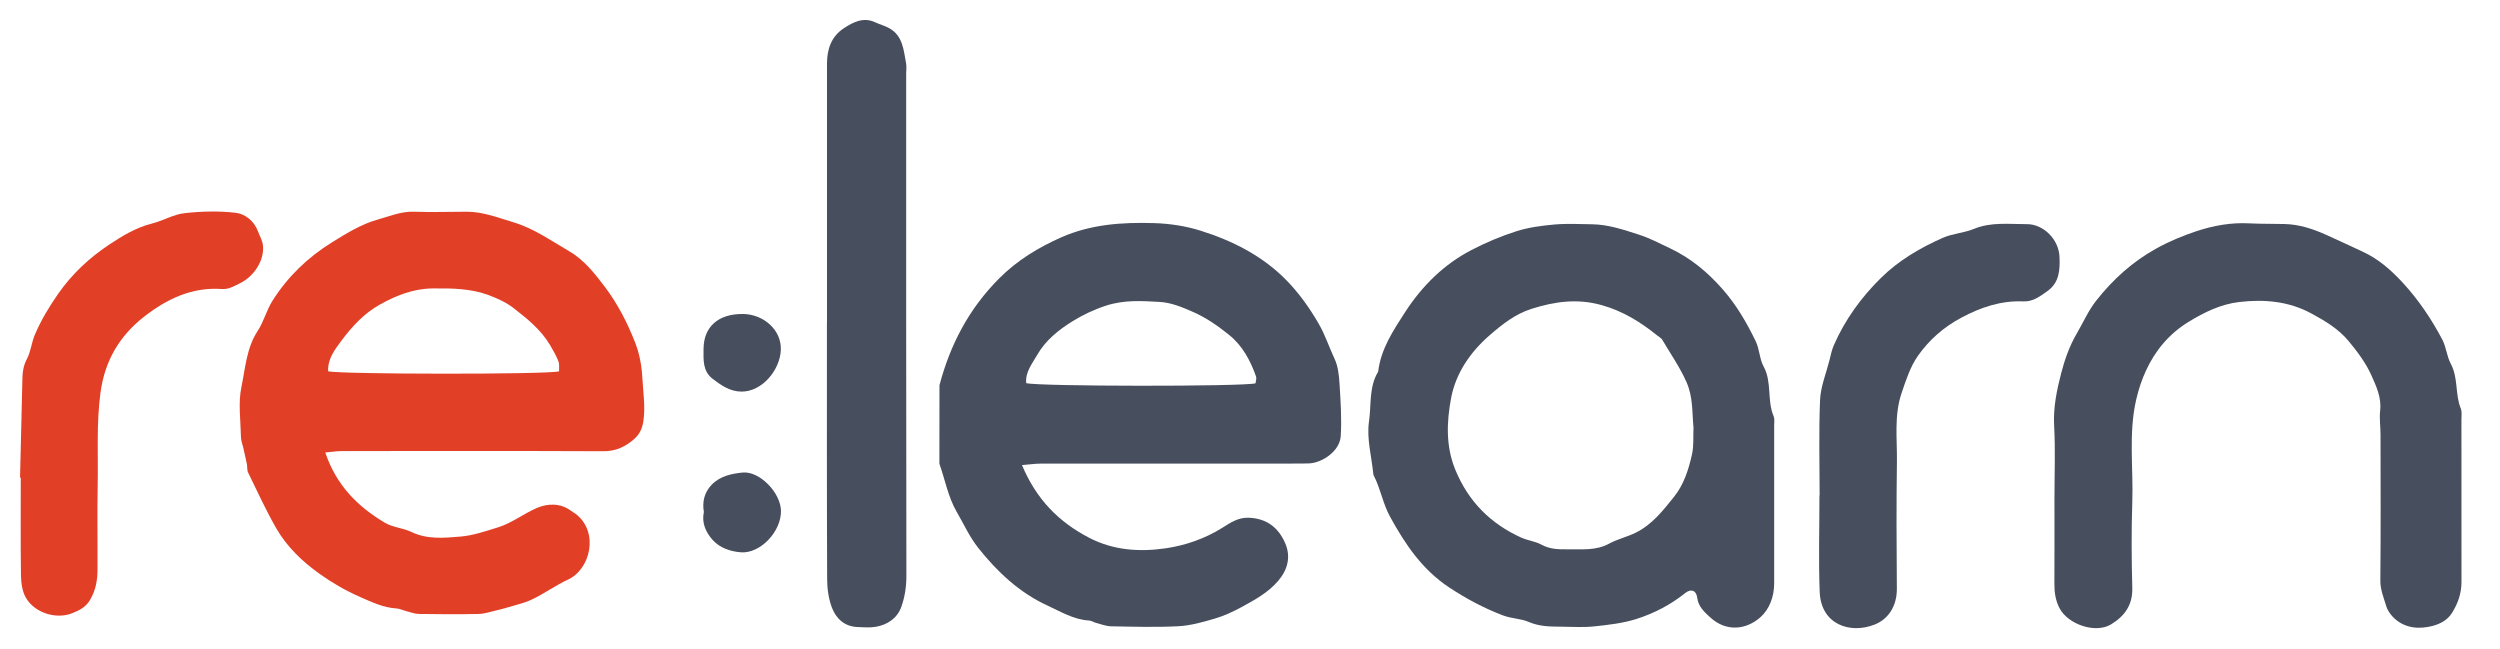
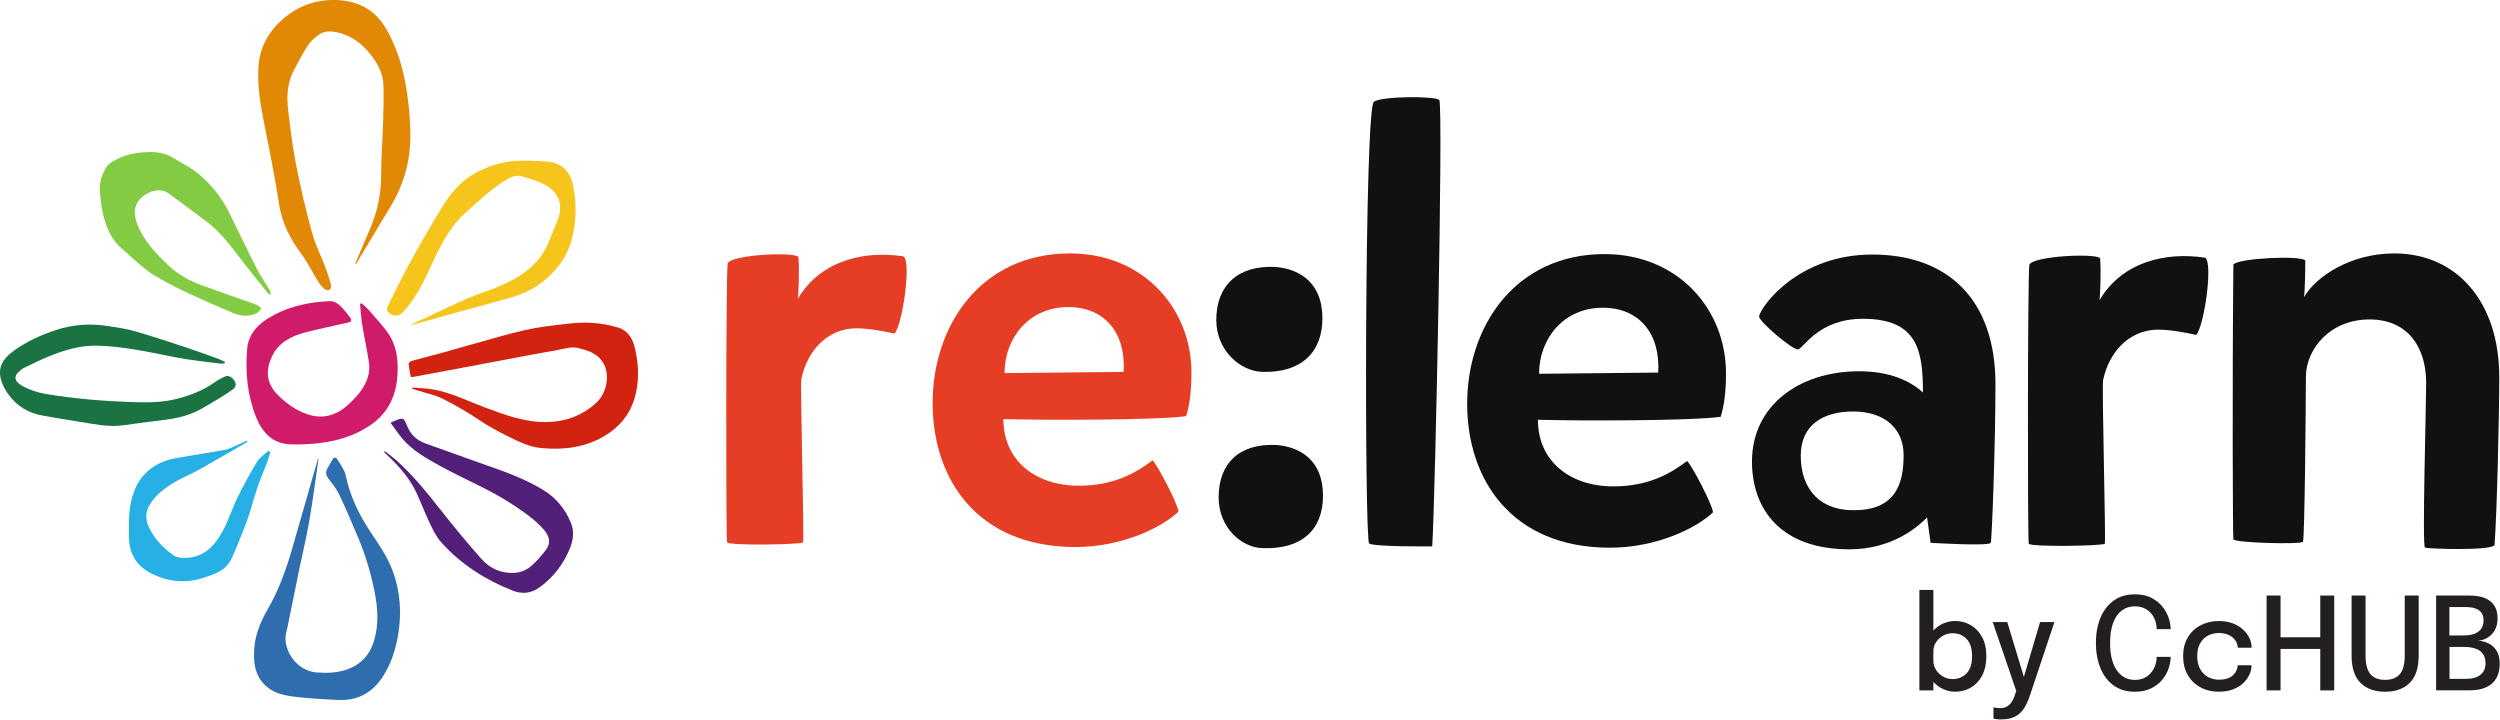
- <svg xmlns="http://www.w3.org/2000/svg" width="108" height="28" viewBox="0 0 108 28" fill="none">
-   <path d="M14.051 19.544C14.532 20.978 15.468 21.899 16.643 22.591C16.979 22.787 17.413 22.808 17.769 22.979C18.459 23.313 19.186 23.239 19.893 23.18C20.439 23.134 20.977 22.947 21.507 22.784C22.119 22.596 22.63 22.182 23.208 21.938C23.657 21.749 24.206 21.722 24.665 22.065C24.733 22.118 24.813 22.156 24.882 22.209C25.886 22.996 25.508 24.595 24.532 25.042C24 25.286 23.518 25.641 22.989 25.893C22.635 26.062 22.237 26.144 21.857 26.261C21.725 26.302 21.589 26.336 21.453 26.366C21.198 26.424 20.941 26.516 20.683 26.523C19.821 26.542 18.959 26.535 18.096 26.523C17.91 26.519 17.724 26.444 17.539 26.398C17.403 26.363 17.271 26.294 17.135 26.286C16.566 26.253 16.07 26.015 15.56 25.791C14.939 25.52 14.358 25.183 13.81 24.793C13.061 24.26 12.395 23.624 11.935 22.824C11.488 22.045 11.113 21.222 10.718 20.414C10.667 20.31 10.69 20.171 10.666 20.052C10.618 19.812 10.56 19.576 10.508 19.338C10.472 19.184 10.412 19.031 10.409 18.878C10.396 18.156 10.284 17.41 10.429 16.72C10.6 15.903 10.646 15.034 11.135 14.29C11.397 13.889 11.515 13.397 11.772 12.991C12.429 11.953 13.294 11.117 14.342 10.468C14.973 10.079 15.611 9.681 16.32 9.484C16.83 9.342 17.335 9.125 17.895 9.146C18.651 9.175 19.407 9.146 20.164 9.146C20.873 9.146 21.515 9.405 22.183 9.604C23.069 9.868 23.794 10.396 24.569 10.84C25.22 11.214 25.692 11.81 26.139 12.404C26.69 13.137 27.108 13.954 27.44 14.804C27.627 15.281 27.723 15.813 27.75 16.326C27.782 16.95 27.889 17.576 27.791 18.21C27.742 18.53 27.621 18.772 27.392 18.97C27.017 19.296 26.608 19.494 26.08 19.493C22.312 19.477 18.547 19.483 14.779 19.486C14.559 19.486 14.339 19.523 14.058 19.547L14.051 19.544ZM14.177 16.038C14.583 16.171 23.606 16.185 24.152 16.042C24.146 15.904 24.174 15.74 24.123 15.607C24.029 15.364 23.896 15.136 23.764 14.911C23.369 14.242 22.772 13.764 22.173 13.3C21.865 13.062 21.491 12.892 21.123 12.754C20.342 12.46 19.522 12.452 18.697 12.46C17.863 12.468 17.127 12.76 16.424 13.149C15.731 13.531 15.203 14.108 14.733 14.74C14.443 15.13 14.152 15.516 14.176 16.04L14.177 16.038Z" fill="#E23F27" />
-   <path d="M0.866 20.633C0.9 19.191 0.934 17.747 0.969 16.305C0.975 16.024 1.026 15.767 1.165 15.502C1.331 15.186 1.362 14.801 1.502 14.469C1.77 13.835 2.123 13.249 2.521 12.68C3.12 11.822 3.872 11.129 4.726 10.561C5.296 10.181 5.895 9.823 6.584 9.651C7.052 9.534 7.492 9.263 7.962 9.21C8.692 9.128 9.444 9.108 10.172 9.191C10.578 9.237 10.967 9.529 11.138 9.978C11.216 10.187 11.338 10.392 11.36 10.607C11.426 11.246 10.974 11.942 10.37 12.235C10.118 12.357 9.885 12.508 9.583 12.485C8.289 12.394 7.202 12.918 6.221 13.684C5.156 14.518 4.525 15.59 4.34 16.968C4.161 18.306 4.246 19.638 4.22 20.973C4.196 22.188 4.22 23.404 4.212 24.617C4.211 25.073 4.134 25.502 3.891 25.916C3.703 26.238 3.404 26.379 3.117 26.492C2.408 26.773 1.48 26.463 1.114 25.815C0.961 25.544 0.911 25.183 0.906 24.86C0.886 23.452 0.897 22.043 0.897 20.634H0.863L0.866 20.633Z" fill="#E23F27" />
-   <path d="M44.15 20.092C44.774 21.58 45.742 22.551 47.054 23.233C48.12 23.785 49.25 23.849 50.371 23.685C51.215 23.56 52.05 23.271 52.797 22.805C53.145 22.588 53.482 22.35 53.939 22.366C54.726 22.393 55.239 22.799 55.528 23.485C55.776 24.073 55.617 24.627 55.215 25.096C54.781 25.604 54.196 25.921 53.62 26.234C53.259 26.43 52.877 26.606 52.483 26.722C51.968 26.874 51.437 27.026 50.906 27.053C49.942 27.104 48.971 27.074 48.003 27.056C47.783 27.053 47.564 26.965 47.347 26.907C47.246 26.882 47.152 26.812 47.053 26.807C46.387 26.77 45.827 26.425 45.25 26.16C44.035 25.601 43.073 24.697 42.254 23.661C41.885 23.195 41.633 22.634 41.331 22.115C40.962 21.479 40.834 20.754 40.595 20.071C40.588 20.055 40.582 20.037 40.582 20.02C40.582 18.894 40.582 17.768 40.585 16.642C41.048 14.89 41.85 13.351 43.15 12.041C43.944 11.241 44.862 10.689 45.852 10.251C47.117 9.692 48.471 9.596 49.851 9.638C50.544 9.659 51.223 9.764 51.86 9.964C53.238 10.395 54.532 11.05 55.555 12.088C56.106 12.647 56.572 13.297 56.975 13.998C57.256 14.485 57.42 15.008 57.655 15.505C57.807 15.828 57.845 16.219 57.868 16.585C57.914 17.337 57.968 18.095 57.919 18.846C57.876 19.494 57.117 19.989 56.568 20.018C56.339 20.029 56.109 20.026 55.881 20.026C52.237 20.026 48.592 20.026 44.948 20.029C44.712 20.029 44.474 20.066 44.147 20.092H44.15ZM54.238 16.559C54.247 16.466 54.292 16.353 54.262 16.265C54.016 15.575 53.68 14.938 53.096 14.467C52.614 14.079 52.115 13.729 51.536 13.474C51.071 13.269 50.597 13.073 50.109 13.044C49.333 12.999 48.56 12.948 47.773 13.206C47.252 13.376 46.766 13.61 46.328 13.881C45.739 14.247 45.172 14.695 44.809 15.329C44.589 15.714 44.29 16.067 44.332 16.55C44.766 16.697 53.746 16.704 54.238 16.559Z" fill="#474E5D" />
-   <path d="M76.644 21.777C76.644 22.922 76.647 24.065 76.644 25.21C76.642 25.775 76.442 26.317 76.046 26.668C75.441 27.201 74.58 27.318 73.873 26.663C73.627 26.435 73.367 26.208 73.319 25.819C73.28 25.499 73.046 25.422 72.798 25.622C72.172 26.125 71.463 26.492 70.712 26.734C70.122 26.924 69.484 26.995 68.863 27.061C68.376 27.112 67.878 27.074 67.386 27.072C66.929 27.07 66.484 27.058 66.043 26.868C65.698 26.719 65.305 26.727 64.936 26.588C64.104 26.274 63.336 25.86 62.598 25.373C61.439 24.606 60.701 23.511 60.046 22.313C59.733 21.741 59.641 21.106 59.344 20.541C59.336 20.525 59.331 20.507 59.329 20.489C59.253 19.724 59.032 18.939 59.141 18.203C59.246 17.492 59.131 16.717 59.537 16.056C59.652 15.074 60.195 14.266 60.704 13.479C61.425 12.366 62.364 11.427 63.556 10.807C64.181 10.481 64.84 10.203 65.51 9.989C66.033 9.822 66.597 9.748 67.148 9.699C67.689 9.651 68.239 9.681 68.783 9.689C69.488 9.699 70.142 9.926 70.805 10.138C71.273 10.288 71.693 10.513 72.13 10.719C73.039 11.147 73.78 11.764 74.437 12.517C75.024 13.191 75.465 13.951 75.848 14.745C76.011 15.082 76.01 15.504 76.187 15.829C76.557 16.51 76.329 17.292 76.62 17.979C76.671 18.1 76.642 18.257 76.644 18.397C76.644 19.525 76.644 20.651 76.644 21.778V21.777ZM73.159 18.473C73.095 17.811 73.145 17.163 72.859 16.513C72.57 15.855 72.164 15.283 71.808 14.675C71.768 14.606 71.68 14.563 71.613 14.509C70.883 13.921 70.123 13.441 69.184 13.179C68.121 12.882 67.135 13.033 66.153 13.345C65.466 13.562 64.888 14.015 64.341 14.493C63.504 15.223 62.886 16.138 62.688 17.195C62.498 18.207 62.447 19.271 62.873 20.301C63.438 21.67 64.39 22.621 65.716 23.224C65.997 23.351 66.326 23.383 66.592 23.53C66.955 23.728 67.332 23.736 67.716 23.73C68.327 23.72 68.941 23.8 69.521 23.482C69.88 23.286 70.297 23.195 70.665 23.011C71.366 22.665 71.84 22.061 72.316 21.465C72.75 20.924 72.948 20.279 73.095 19.625C73.178 19.253 73.141 18.854 73.159 18.471V18.473Z" fill="#474E5D" />
-   <path d="M88.753 21.518C88.753 20.48 88.796 19.438 88.739 18.402C88.694 17.613 88.854 16.855 89.042 16.125C89.193 15.545 89.397 14.953 89.72 14.402C89.997 13.929 90.219 13.413 90.563 12.979C91.283 12.068 92.123 11.305 93.153 10.735C93.718 10.422 94.308 10.179 94.906 9.981C95.633 9.742 96.393 9.606 97.174 9.649C97.684 9.676 98.195 9.663 98.706 9.678C99.322 9.695 99.9 9.882 100.458 10.13C100.994 10.368 101.523 10.623 102.056 10.867C102.748 11.182 103.303 11.674 103.81 12.225C104.49 12.966 105.049 13.795 105.514 14.684C105.68 15.004 105.702 15.398 105.873 15.713C106.203 16.323 106.053 17.027 106.306 17.648C106.362 17.787 106.334 17.961 106.334 18.119C106.334 20.46 106.334 22.802 106.336 25.144C106.336 25.631 106.186 26.061 105.929 26.475C105.726 26.8 105.4 26.957 105.094 27.038C104.528 27.187 103.937 27.153 103.461 26.737C103.299 26.593 103.147 26.39 103.086 26.186C102.979 25.823 102.826 25.477 102.831 25.071C102.851 22.976 102.842 20.881 102.839 18.785C102.839 18.434 102.784 18.078 102.823 17.731C102.885 17.174 102.653 16.685 102.449 16.224C102.208 15.682 101.836 15.187 101.454 14.727C101.021 14.208 100.442 13.86 99.844 13.538C98.862 13.008 97.81 12.923 96.743 13.046C95.949 13.137 95.229 13.485 94.542 13.907C93.702 14.422 93.1 15.151 92.701 16.021C92.527 16.401 92.388 16.816 92.287 17.247C91.944 18.731 92.166 20.221 92.115 21.706C92.073 22.937 92.083 24.172 92.115 25.403C92.134 26.142 91.778 26.62 91.197 26.973C90.523 27.383 89.335 26.973 88.971 26.272C88.792 25.925 88.749 25.587 88.75 25.218C88.757 23.985 88.752 22.754 88.752 21.521L88.753 21.518Z" fill="#474E5D" />
-   <path d="M35.726 13.94C35.726 10.21 35.726 6.479 35.726 2.747C35.726 2.123 35.915 1.572 36.451 1.222C36.857 0.957 37.296 0.722 37.812 0.965C38.013 1.059 38.235 1.115 38.427 1.225C39.003 1.553 39.033 2.156 39.14 2.714C39.171 2.867 39.147 3.03 39.147 3.188C39.147 10.421 39.144 17.653 39.156 24.886C39.156 25.354 39.086 25.804 38.934 26.224C38.76 26.705 38.342 26.991 37.833 27.078C37.575 27.122 37.306 27.098 37.042 27.088C36.489 27.066 36.124 26.729 35.943 26.261C35.796 25.879 35.734 25.442 35.733 25.028C35.717 21.333 35.723 17.637 35.723 13.942L35.726 13.94Z" fill="#474E5D" />
-   <path d="M78.608 21.398C78.608 20.024 78.568 18.648 78.627 17.278C78.652 16.703 78.887 16.136 79.032 15.566C79.088 15.345 79.131 15.119 79.222 14.913C79.705 13.811 80.396 12.856 81.252 12.011C82.025 11.248 82.945 10.711 83.924 10.277C84.347 10.088 84.842 10.067 85.27 9.89C86.019 9.58 86.792 9.687 87.557 9.683C88.282 9.678 88.935 10.348 88.969 11.077C88.996 11.652 88.969 12.214 88.438 12.583C88.13 12.797 87.832 13.038 87.412 13.02C86.45 12.98 85.585 13.268 84.735 13.721C83.969 14.13 83.346 14.675 82.86 15.364C82.525 15.84 82.344 16.406 82.153 16.966C81.817 17.953 81.961 18.95 81.947 19.943C81.92 21.775 81.931 23.607 81.944 25.438C81.948 26.168 81.587 26.743 80.985 26.981C79.917 27.404 78.663 26.973 78.611 25.572C78.558 24.183 78.6 22.79 78.6 21.398H78.609H78.608Z" fill="#474E5D" />
-   <path d="M30.407 22.118C30.329 21.665 30.434 21.265 30.744 20.941C31.103 20.566 31.605 20.462 32.077 20.414C32.818 20.341 33.724 21.286 33.738 22.065C33.756 22.953 32.85 23.931 31.994 23.859C31.557 23.822 31.092 23.674 30.777 23.316C30.48 22.979 30.308 22.578 30.407 22.118Z" fill="#474E5D" />
-   <path d="M32.082 13.563C33.004 13.572 33.77 14.269 33.732 15.125C33.692 15.989 32.924 16.925 32.028 16.917C31.53 16.912 31.155 16.647 30.787 16.366C30.351 16.032 30.39 15.545 30.393 15.074C30.398 14.118 31.03 13.556 32.084 13.565L32.082 13.563Z" fill="#474E5D" />
+ <svg xmlns="http://www.w3.org/2000/svg" width="900" height="259" viewBox="0 0 900 259" fill="none">
+   <path d="M804.014 95.261C805.499 92.926 828.423 91.865 829.908 93.775C829.908 98.02 829.696 105.449 829.484 106.935C833.729 99.506 846.252 91.228 861.958 91.228C884.245 91.228 899.739 108.421 899.739 135.801C899.739 149.173 898.89 185.256 898.041 196.08C897.829 198.415 873.632 197.566 872.995 197.142C871.934 196.717 873.42 146.201 873.42 137.924C873.42 124.764 866.628 115.001 853.044 115.001C838.823 115.001 830.121 125.613 830.121 135.801C830.121 144.079 829.696 194.382 829.059 195.019C828.635 196.08 804.65 195.444 804.014 194.17C803.801 193.321 803.589 139.622 804.014 95.261Z" fill="#101110" />
+   <path d="M793.815 92.771C796.786 94.257 793.602 117.18 790.631 120.576C787.023 119.727 781.292 118.666 776.622 118.666C766.434 118.878 759.218 126.731 757.095 136.919C756.671 140.527 758.156 195.076 757.732 195.713C757.307 196.562 730.776 196.986 730.352 195.713C729.927 194.864 729.927 99.563 730.564 95.318C731.837 92.134 754.548 91.073 756.034 92.983C756.458 97.653 756.034 106.992 755.822 108.053C764.099 94.044 780.018 90.648 793.815 92.771Z" fill="#101110" />
+   <path d="M633.255 113.917C633.892 110.308 647.264 91.63 674.007 91.63C700.963 91.63 718.368 107.549 718.368 138.326C718.368 159.763 717.094 194.36 716.67 195.421C716.033 196.695 695.02 195.421 695.02 195.421L693.747 186.294C690.563 189.478 681.436 197.756 665.729 197.756C641.108 197.756 630.708 183.323 630.708 166.13C630.708 146.179 647.476 133.656 669.338 133.656C680.587 133.656 687.804 137.264 692.261 141.297C692.261 126.227 690.351 114.766 670.611 114.766C654.48 114.766 649.174 125.591 647.264 125.803C645.353 126.015 633.255 115.827 633.255 113.917ZM648.271 164.055C648.271 176.824 655.999 183.913 667.556 183.654C682.531 183.654 685.302 173.993 685.302 163.843C685.302 154.079 678.204 148.136 667.167 148.136C656.13 148.136 648.271 153.101 648.271 164.055Z" fill="#101110" />
+   <path d="M553.649 151.111C553.649 165.969 565.11 175.096 580.817 175.096C593.552 175.096 601.405 170.426 607.348 165.969C609.046 167.455 616.475 181.675 616.687 184.435C611.169 189.741 596.948 197.17 579.543 197.17C544.31 197.17 528.179 172.761 528.179 145.381C528.179 117.363 545.583 91.469 577.633 91.469C604.165 91.469 621.357 111.42 621.357 134.343C621.357 140.923 620.72 146.017 619.447 150.05C609.046 151.536 567.657 151.536 553.649 151.111ZM554.073 134.556L596.948 134.131C597.797 120.123 590.156 110.784 576.996 110.784C562.988 110.784 554.073 121.821 554.073 134.556Z" fill="#101110" />
+   <path d="M494.587 36.663C497.346 34.54 517.298 34.54 518.147 36.026C519.632 38.361 516.661 180.569 515.6 196.7C515.6 196.7 494.375 196.912 492.889 195.639C491.191 194.365 491.191 39.21 494.587 36.663Z" fill="#101110" />
+   <path d="M476.279 178.441C476.279 190.752 468.638 197.756 454.841 197.331C446.988 197.331 438.71 189.903 438.71 179.078C438.71 166.767 446.139 159.551 459.511 160.187C467.576 160.824 476.279 165.281 476.279 178.441ZM476.067 114.553C476.067 127.076 468.213 134.293 454.417 133.868C446.564 133.656 437.861 126.227 437.861 115.19C437.861 102.88 445.502 95.451 459.086 96.088C467.152 96.724 476.067 101.182 476.067 114.553Z" fill="#101110" />
+   <path d="M361.215 150.871C361.215 165.728 372.677 174.855 388.383 174.855C401.118 174.855 408.972 170.186 414.915 165.728C416.613 167.214 424.042 181.435 424.254 184.194C418.735 189.501 404.514 196.929 387.11 196.929C351.876 196.929 335.745 172.521 335.745 145.14C335.745 117.123 353.15 91.228 385.2 91.228C411.731 91.228 428.923 111.18 428.923 134.103C428.923 140.683 428.287 145.777 427.013 149.81C416.613 151.295 375.224 151.295 361.215 150.871ZM361.64 134.315L404.514 133.891C405.363 119.882 397.722 110.543 384.563 110.543C370.554 110.543 361.64 121.58 361.64 134.315Z" fill="#E53E25" />
+   <path d="M325.206 92.29C328.178 93.776 324.994 116.699 322.022 120.095C318.414 119.246 312.683 118.185 308.014 118.185C297.826 118.397 290.609 126.25 288.487 136.438C288.062 140.046 289.548 194.595 289.123 195.232C288.699 196.081 262.168 196.505 261.743 195.232C261.319 194.383 261.319 99.082 261.955 94.837C263.229 91.653 285.94 90.592 287.425 92.502C287.85 97.172 287.425 106.511 287.213 107.572C295.491 93.563 311.41 90.167 325.206 92.29Z" fill="#E53E25" />
+   <path d="M690.975 248.543V212.365H696.015V248.543H690.975ZM703.916 249.026C702.003 249.026 700.234 248.543 698.589 247.578C696.945 246.613 695.622 245.29 694.621 243.61C693.62 241.929 693.102 240.017 693.102 237.89V237.622L696.015 237.55V237.783C696.015 239.052 696.337 240.196 696.998 241.197C697.66 242.215 698.5 243.002 699.554 243.592C700.609 244.182 701.735 244.468 702.933 244.468C704.899 244.468 706.579 243.788 707.92 242.448C709.261 241.107 709.94 239.016 709.94 236.21C709.94 233.403 709.261 231.312 707.92 229.971C706.579 228.631 704.917 227.969 702.915 227.969C701.717 227.969 700.591 228.255 699.537 228.827C698.482 229.399 697.642 230.186 696.981 231.187C696.319 232.188 695.997 233.314 695.997 234.601L693.084 234.494C693.084 232.349 693.584 230.454 694.603 228.809C695.622 227.165 696.945 225.878 698.571 224.948C700.198 224.019 701.985 223.554 703.898 223.554C705.811 223.554 707.723 224.037 709.421 225.02C711.119 226.003 712.496 227.433 713.533 229.31C714.569 231.187 715.088 233.475 715.088 236.192C715.088 238.909 714.569 241.286 713.568 243.199C712.55 245.111 711.191 246.559 709.493 247.542C707.795 248.525 705.936 249.008 703.898 249.008L703.916 249.026Z" fill="#231F20" />
+   <path d="M720.468 259C719.807 259 719.199 258.964 718.645 258.893C718.091 258.821 717.769 258.75 717.644 258.696V254.603C717.841 254.692 718.18 254.763 718.645 254.835C719.11 254.889 719.61 254.924 720.111 254.924C721.022 254.924 721.809 254.746 722.452 254.37C723.114 253.995 723.668 253.494 724.115 252.833C724.561 252.172 724.937 251.439 725.223 250.599L725.849 248.74L717.376 223.947H722.613L728.923 244.771H728.28L734.428 223.947H739.594L730.782 250.331C730.246 251.975 729.584 253.459 728.798 254.764C728.011 256.068 726.957 257.105 725.652 257.856C724.347 258.607 722.613 258.982 720.468 258.982V259Z" fill="#231F20" />
+   <path d="M781.439 236.46C781.439 237.872 781.171 239.32 780.653 240.785C780.134 242.251 779.33 243.61 778.275 244.861C777.221 246.112 775.862 247.113 774.253 247.882C772.627 248.65 770.732 249.026 768.534 249.026C765.548 249.026 763.028 248.275 760.937 246.773C758.845 245.272 757.254 243.198 756.164 240.553C755.074 237.907 754.52 234.887 754.52 231.473C754.52 228.058 755.074 225.02 756.164 222.392C757.254 219.765 758.845 217.709 760.937 216.207C763.028 214.706 765.566 213.955 768.534 213.955C771.018 213.955 773.127 214.438 774.879 215.421C776.631 216.386 778.025 217.637 779.062 219.175C780.099 220.694 780.796 222.285 781.135 223.947C781.332 224.841 781.439 225.699 781.439 226.485H776.398C776.398 226.056 776.363 225.592 776.273 225.073C776.112 223.84 775.684 222.714 775.04 221.677C774.379 220.64 773.521 219.818 772.43 219.21C771.34 218.603 770.035 218.281 768.534 218.281C766.782 218.281 765.227 218.764 763.886 219.747C762.545 220.73 761.491 222.196 760.758 224.162C760.007 226.128 759.632 228.559 759.632 231.49C759.632 234.422 760.007 236.853 760.758 238.819C761.509 240.785 762.545 242.269 763.886 243.27C765.227 244.271 766.782 244.771 768.534 244.771C769.821 244.771 770.947 244.539 771.912 244.074C772.877 243.61 773.699 242.984 774.361 242.197C775.022 241.411 775.523 240.517 775.88 239.534C776.22 238.551 776.398 237.532 776.398 236.478H781.439V236.46Z" fill="#231F20" />
+   <path d="M798.849 249.026C796.383 249.026 794.166 248.508 792.218 247.471C790.269 246.434 788.732 244.951 787.606 243.02C786.48 241.09 785.926 238.82 785.926 236.228C785.926 233.636 786.48 231.366 787.606 229.471C788.714 227.577 790.252 226.129 792.218 225.11C794.166 224.091 796.383 223.573 798.849 223.573C800.708 223.573 802.371 223.859 803.819 224.413C805.266 224.967 806.5 225.717 807.501 226.647C808.502 227.576 809.27 228.595 809.789 229.704C810.307 230.812 810.575 231.92 810.575 233.028V233.189H805.606C805.606 233.189 805.606 233.028 805.588 232.921C805.588 232.814 805.552 232.724 805.534 232.635C805.409 231.723 805.052 230.919 804.462 230.204C803.872 229.489 803.103 228.935 802.156 228.506C801.191 228.095 800.083 227.88 798.796 227.88C797.383 227.88 796.097 228.184 794.917 228.792C793.737 229.4 792.79 230.329 792.075 231.563C791.36 232.796 791.002 234.333 791.002 236.192C791.002 238.051 791.36 239.588 792.057 240.858C792.754 242.109 793.701 243.074 794.881 243.717C796.061 244.361 797.366 244.683 798.778 244.683C800.297 244.683 801.548 244.45 802.531 243.986C803.514 243.521 804.23 242.877 804.73 242.091C805.231 241.287 805.517 240.428 805.588 239.499H810.557C810.557 240.607 810.307 241.733 809.789 242.859C809.27 243.986 808.537 245.022 807.536 245.952C806.553 246.881 805.32 247.614 803.872 248.168C802.406 248.722 800.726 249.008 798.813 249.008L798.849 249.026Z" fill="#231F20" />
+   <path d="M840.319 214.402V248.543H835.296V231.58L837.567 233.618H818.726L820.997 231.598V248.543H815.974V214.402H820.997V231.527L818.726 229.417H837.567L835.296 231.527V214.402H840.319Z" fill="#231F20" />
+   <path d="M870.724 236.049C870.724 240.428 869.652 243.699 867.507 245.826C865.362 247.971 862.394 249.026 858.623 249.026C854.851 249.026 851.902 247.954 849.775 245.826C847.648 243.699 846.575 240.428 846.575 236.049V214.402H851.598V236.013C851.598 239.105 852.188 241.322 853.35 242.698C854.53 244.057 856.281 244.754 858.623 244.754C860.964 244.754 862.752 244.075 863.932 242.698C865.112 241.322 865.701 239.105 865.701 236.013V214.402H870.724V236.049Z" fill="#231F20" />
+   <path d="M889.028 214.402C891.226 214.402 893.086 214.706 894.569 215.314C896.053 215.922 897.179 216.833 897.965 218.049C898.752 219.264 899.127 220.766 899.127 222.571C899.127 224.377 898.77 225.753 898.073 226.933C897.375 228.112 896.482 229.006 895.391 229.632C894.301 230.257 893.193 230.597 892.049 230.669C893.282 230.704 894.497 230.99 895.713 231.544C896.928 232.099 897.93 232.974 898.716 234.172C899.503 235.388 899.896 236.996 899.896 239.016C899.896 241.036 899.503 242.645 898.734 244.075C897.947 245.505 896.75 246.595 895.141 247.364C893.532 248.132 891.441 248.526 888.885 248.526H876.998V214.385H889.064L889.028 214.402ZM881.806 230.329L880.108 228.756H887.044C889.296 228.756 891.03 228.291 892.245 227.362C893.461 226.432 894.069 225.11 894.069 223.376C894.069 222.196 893.818 221.266 893.3 220.569C892.799 219.872 892.067 219.354 891.119 219.032C890.172 218.71 889.046 218.549 887.759 218.549H879.518L881.789 215.922V230.311L881.806 230.329ZM887.902 244.379C890.065 244.379 891.745 243.896 892.96 242.931C894.176 241.966 894.784 240.571 894.784 238.748C894.784 237.658 894.587 236.728 894.194 235.977C893.8 235.227 893.264 234.637 892.585 234.19C891.906 233.743 891.119 233.421 890.225 233.207C889.332 232.992 888.367 232.903 887.348 232.903H880.126L881.824 231.33V247.024L879.554 244.396H887.902V244.379Z" fill="#231F20" />
+   <path fill-rule="evenodd" clip-rule="evenodd" d="M127.866 94.933C129.573 90.929 131.251 86.91 132.988 82.936C135.798 76.515 137.249 69.867 137.219 62.811C137.204 56.707 137.717 50.618 137.899 44.514C138.035 39.891 138.201 35.252 138.035 30.629C137.899 26.595 136.086 23.059 133.638 19.901C130.707 16.139 127.156 13.178 122.442 11.909C119.828 11.213 117.124 10.821 114.767 12.513C113.316 13.555 111.85 14.794 110.899 16.275C108.934 19.327 107.182 22.56 105.55 25.809C103.253 30.357 103.208 35.282 103.797 40.178C104.583 46.765 105.399 53.383 106.698 59.895C108.315 68.009 110.219 76.092 112.41 84.07C113.528 88.164 115.537 92.017 117.063 96.021C117.864 98.151 118.574 100.312 119.163 102.503C119.314 103.062 119.058 103.983 118.65 104.346C118.347 104.603 117.32 104.437 116.912 104.104C116.051 103.394 115.25 102.533 114.661 101.581C112.576 98.227 110.853 94.601 108.496 91.443C104.371 85.913 101.44 80.066 100.398 73.1C98.887 63.083 96.802 53.126 94.853 43.169C93.629 36.959 92.677 30.734 93.025 24.343C93.433 16.819 96.923 10.881 102.589 6.227C108.134 1.68 114.6 -0.345 121.807 0.048C129.377 0.486 135.179 3.75 139.047 10.443C144.441 19.795 146.42 30.024 147.372 40.571C147.84 45.783 147.976 50.981 147.221 56.163C146.254 62.766 143.957 68.885 140.467 74.596C136.433 81.169 132.52 87.817 128.561 94.419C128.425 94.646 128.274 94.858 128.123 95.084C128.032 95.039 127.957 94.963 127.866 94.933Z" fill="#E18905" />
+   <path fill-rule="evenodd" clip-rule="evenodd" d="M147.885 135.697C147.583 134.066 147.251 132.509 147.1 130.953C147.069 130.636 147.734 130.062 148.172 129.941C151.738 128.944 155.334 128.067 158.9 127.085C162.571 126.088 166.213 124.985 169.884 123.973C176.26 122.22 182.591 120.271 189.043 118.821C193.938 117.718 198.969 117.159 203.97 116.584C207.022 116.237 210.15 115.995 213.202 116.237C216.39 116.464 219.623 117.007 222.675 117.974C226.151 119.062 227.858 122.069 228.613 125.484C229.958 131.467 230.215 137.45 228.432 143.418C226.649 149.341 222.932 153.783 217.689 156.911C210.618 161.126 202.898 162.063 194.814 161.292C191.656 160.99 188.861 159.948 186.051 158.618C181.443 156.427 176.91 154.146 172.649 151.29C168.388 148.404 163.886 145.821 159.293 143.509C156.573 142.149 153.461 141.56 150.545 140.623C149.834 140.396 149.139 140.185 148.429 139.943C148.429 139.792 148.459 139.641 148.475 139.505C150.937 139.732 153.415 139.777 155.848 140.185C162.345 141.303 168.207 144.31 174.311 146.591C181.835 149.386 189.36 152.227 197.549 151.925C203.94 151.698 209.697 149.507 214.486 145.171C218.838 141.243 219.79 134.066 216.617 129.805C214.547 127.025 211.419 126.133 208.246 125.318C205.753 124.683 203.426 125.514 201.069 125.937C194.648 127.07 188.257 128.279 181.851 129.488C176.275 130.53 170.715 131.603 165.155 132.645C159.625 133.688 154.11 134.7 148.58 135.713C148.339 135.758 148.082 135.682 147.885 135.667" fill="#D12310" />
+   <path fill-rule="evenodd" clip-rule="evenodd" d="M114.691 165.04C113.603 172.519 112.636 179.998 111.367 187.431C110.369 193.218 108.979 198.96 107.786 204.716C106.517 210.896 105.278 217.06 104.008 223.24C103.721 224.645 103.495 226.05 103.102 227.44C101.455 233.182 106.29 241.643 114.252 242.111C118.256 242.338 122.215 242.232 125.992 240.6C130.359 238.727 133.154 235.478 134.559 230.976C136.448 224.947 136.025 218.904 134.816 212.845C133.471 206.227 131.552 199.775 128.939 193.566C126.748 188.338 124.527 183.125 122.094 178.003C121.097 175.933 119.601 174.06 118.196 172.232C117.289 171.038 117.153 169.95 117.833 168.711C118.438 167.578 119.072 166.475 119.722 165.387C120.19 164.601 120.9 164.481 121.369 165.251C122.487 167.14 123.998 168.998 124.436 171.068C126.007 178.638 129.241 185.361 133.532 191.722C136.478 196.119 139.5 200.47 141.373 205.532C144.123 212.966 144.607 220.52 143.368 228.271C142.507 233.68 140.86 238.787 137.913 243.426C134.197 249.273 128.878 252.295 121.898 251.977C116.489 251.736 111.064 251.449 105.701 250.784C102.044 250.315 98.328 249.454 95.502 246.75C91.74 243.169 91.196 238.545 91.513 233.68C91.846 228.392 93.87 223.663 96.454 219.206C100.322 212.467 102.921 205.26 105.081 197.857C108.179 187.19 111.2 176.507 114.268 165.855C114.358 165.553 114.494 165.266 114.615 164.979C114.645 165.024 114.676 165.04 114.706 165.07" fill="#2E6EAF" />
+   <path fill-rule="evenodd" clip-rule="evenodd" d="M130.192 109.166C131.069 109.997 132.006 110.753 132.791 111.659C134.922 114.077 137.082 116.494 139.062 119.033C141.872 122.629 143.005 126.814 143.141 131.347C143.277 136.423 142.657 141.288 140.104 145.821C138.17 149.251 135.45 151.804 132.157 153.829C126.083 157.591 119.374 159.238 112.364 159.782C109.72 159.978 107.045 160.084 104.401 159.963C98.131 159.646 94.475 155.748 92.284 150.384C89.05 142.452 88.265 134.096 88.975 125.635C89.368 120.906 92.102 117.416 96.076 114.893C103.056 110.451 110.807 108.698 118.936 108.396C120.054 108.35 121.399 109.136 122.29 109.922C123.696 111.176 124.829 112.747 126.007 114.228C126.763 115.18 126.551 115.845 125.267 116.132C120.19 117.265 115.098 118.338 110.067 119.622C104.9 120.951 100.201 123.324 97.859 128.415C95.623 133.296 95.713 137.919 100.125 142.301C103.087 145.232 106.38 147.604 110.369 149.039C116.156 151.094 121.142 149.583 125.463 145.579C128.455 142.799 131.25 139.747 132.444 135.728C132.912 134.142 133.093 132.344 132.852 130.727C132.172 126.058 131.129 121.435 130.374 116.766C129.981 114.349 129.86 111.871 129.618 109.408C129.8 109.333 129.981 109.257 130.177 109.181" fill="#CF1B69" />
+   <path fill-rule="evenodd" clip-rule="evenodd" d="M35.973 68.96C35.625 65.742 36.683 62.841 38.224 60.242C39.01 58.928 40.702 58.021 42.167 57.281C45.96 55.332 50.1 54.758 54.315 54.743C57.322 54.712 60.147 55.422 62.731 57.054C65.451 58.762 68.412 60.152 70.89 62.146C75.604 65.923 79.472 70.547 82.207 75.986C85.651 82.876 88.93 89.841 92.42 96.701C93.825 99.466 95.669 102.034 97.24 104.724C97.452 105.101 97.376 105.66 97.421 106.129C97.059 105.902 96.621 105.751 96.364 105.449C93.221 101.536 90.078 97.622 86.996 93.664C83.445 89.086 80.061 84.356 75.498 80.67C73.368 78.947 71.132 77.361 68.941 75.714C66.266 73.735 63.577 71.771 60.918 69.761C57.7 67.359 53.665 68.87 51.399 70.728C48.211 73.327 47.879 76.787 49.435 80.745C51.777 86.744 56.098 91.171 60.54 95.447C63.97 98.755 68.215 101.097 72.703 102.744C79.245 105.147 85.863 107.368 92.435 109.725C93.055 109.951 93.523 110.571 94.067 111.009C93.553 111.598 93.13 112.444 92.481 112.762C89.776 114.016 86.89 113.895 84.261 112.807C78.218 110.314 72.219 107.64 66.297 104.86C62.565 103.092 58.908 101.158 55.373 99.028C53.167 97.698 51.218 95.915 49.208 94.268C47.546 92.893 46.066 91.307 44.388 89.962C39.961 86.426 38.073 81.501 36.879 76.243C36.335 73.886 36.26 71.408 35.973 68.99" fill="#82CB42" />
+   <path fill-rule="evenodd" clip-rule="evenodd" d="M80.906 130.741C80.438 130.802 79.97 130.968 79.516 130.923C74.047 130.182 68.517 129.684 63.108 128.611C53.891 126.798 44.766 124.728 35.292 124.441C28.931 124.26 23.129 126.027 17.403 128.369C14.321 129.638 11.359 131.134 8.353 132.57C7.975 132.736 7.673 133.068 7.34 133.34C4.757 135.35 4.983 137.284 8.277 139.067C10.8 140.426 13.686 141.363 16.527 141.832C26.756 143.554 37.09 144.385 47.47 144.748C53.015 144.944 58.575 144.929 63.954 143.509C68.562 142.3 73.035 140.608 76.993 137.813C78.278 136.906 79.683 136.12 81.118 135.501C82.327 134.987 83.823 135.909 84.563 137.374C85.107 138.447 84.835 139.414 83.944 140.079C82.478 141.152 80.952 142.149 79.396 143.101C77.326 144.385 75.195 145.594 73.11 146.833C68.774 149.416 64.014 150.595 59.059 151.169C54.088 151.758 49.147 152.453 44.191 153.118C38.858 153.858 33.706 152.589 28.508 151.819C24.142 151.184 19.805 150.368 15.454 149.628C10.287 148.767 6.116 146.243 3.049 142.028C2.037 140.638 1.161 139.082 0.602 137.45C-1 132.721 0.632 129.367 5.074 126.194C9.682 122.9 14.774 120.573 20.153 118.805C26.348 116.781 32.648 116.373 39.054 117.4C42.303 117.899 45.581 118.382 48.739 119.289C54.843 121.056 60.872 123.051 66.9 125.045C70.768 126.33 74.591 127.735 78.429 129.125C79.305 129.442 80.136 129.88 80.982 130.258C80.937 130.424 80.906 130.575 80.876 130.741" fill="#197342" />
+   <path fill-rule="evenodd" clip-rule="evenodd" d="M148.187 116.69C150.106 115.829 152.04 114.998 153.943 114.107C158.612 111.931 163.236 109.634 167.965 107.579C171.364 106.114 174.93 105.026 178.36 103.636C186.927 100.146 194.527 95.522 197.926 86.185C198.742 83.964 199.754 81.788 200.646 79.582C202.988 73.75 201.25 68.93 195.584 66.211C193.061 65.002 190.356 64.156 187.652 63.431C185.537 62.856 183.588 63.929 181.82 65.002C176.668 68.13 172.407 72.36 167.904 76.304C161.06 82.332 157.615 90.461 153.898 98.439C151.586 103.409 148.957 108.169 145.21 112.233C143.382 114.212 141.07 114.122 139.454 111.946C139.197 111.598 139.333 110.752 139.575 110.269C142.204 105.011 144.757 99.708 147.583 94.54C151.269 87.862 155.046 81.229 159.05 74.732C162.087 69.792 165.698 65.289 170.956 62.403C175.746 59.774 180.823 58.112 186.247 57.901C190.009 57.75 193.801 57.901 197.533 58.263C202.414 58.762 205.239 61.874 206.236 66.498C207.717 73.297 207.52 80.066 205.632 86.835C203.834 93.226 199.89 97.985 194.753 101.914C190.598 105.071 185.778 106.643 180.838 107.987C170.579 110.768 160.335 113.638 150.091 116.464C149.486 116.63 148.882 116.781 148.278 116.947C148.247 116.872 148.217 116.796 148.187 116.705" fill="#F5C51B" />
+   <path fill-rule="evenodd" clip-rule="evenodd" d="M138.532 162.41C139.847 163.438 141.191 164.42 142.446 165.508C148.595 170.917 153.656 177.293 158.718 183.684C163.432 189.637 168.252 195.529 173.298 201.195C176.35 204.625 180.369 206.499 185.189 206.227C187.652 206.091 189.767 205.093 191.49 203.537C193.378 201.86 195.071 199.896 196.581 197.871C198.304 195.545 197.972 193.293 195.871 190.8C192.774 187.144 188.846 184.5 184.917 181.871C176.547 176.28 167.179 172.564 158.401 167.714C153.46 164.979 148.519 162.274 144.818 157.877C143.337 156.125 142.068 154.191 140.602 152.196C141.327 151.849 141.63 151.683 141.962 151.547C145.195 150.247 145.301 150.232 146.585 153.39C147.855 156.518 150.061 158.512 153.158 159.645C159.715 162.017 166.288 164.374 172.86 166.686C180.596 169.421 188.392 172.02 195.463 176.326C200.177 179.196 203.501 183.215 205.556 188.292C206.765 191.314 206.387 194.351 205.209 197.282C202.882 203.069 199.226 207.889 194.119 211.53C191.142 213.66 187.894 213.947 184.464 212.588C174.703 208.705 166.016 203.19 158.945 195.363C157.343 193.595 156.165 191.359 155.107 189.168C153.354 185.542 151.874 181.78 150.242 178.078C148.127 173.289 144.908 169.27 141.222 165.613C140.255 164.646 139.257 163.679 138.275 162.743C138.366 162.637 138.457 162.531 138.547 162.425" fill="#521F79" />
+   <path fill-rule="evenodd" clip-rule="evenodd" d="M97.345 162.788C96.695 164.692 96.182 166.641 95.381 168.469C93.281 173.229 91.755 178.169 90.32 183.17C88.899 188.141 86.754 192.916 84.85 197.751C84.231 199.337 83.52 200.878 82.644 202.329C80.589 205.653 77.008 206.726 73.624 207.889C66.644 210.246 59.799 209.475 53.468 205.879C49.026 203.356 46.609 199.126 46.443 193.943C46.337 190.181 46.276 186.374 46.82 182.642C47.651 177.217 49.646 172.186 54.284 168.711C57.004 166.671 60.116 165.493 63.44 164.919C69.197 163.921 74.954 163 80.71 162.003C81.737 161.821 82.75 161.398 83.717 160.975C85.454 160.22 87.147 159.389 88.869 158.603C88.945 158.754 89.035 158.92 89.111 159.056C83.279 162.411 77.477 165.825 71.614 169.119C68.789 170.705 65.752 171.884 62.972 173.516C59.406 175.631 56.097 178.094 53.876 181.72C52.199 184.47 52.35 187.235 53.74 190.075C55.735 194.185 58.847 197.358 62.489 199.926C63.652 200.742 65.51 200.909 67.021 200.848C72.536 200.606 76.238 197.585 79.124 193.006C81.874 188.625 83.279 183.714 85.485 179.151C87.63 174.724 90.017 170.403 92.571 166.188C93.523 164.632 95.245 163.574 96.605 162.275C96.847 162.426 97.088 162.592 97.33 162.773" fill="#26B0E6" />
</svg>
